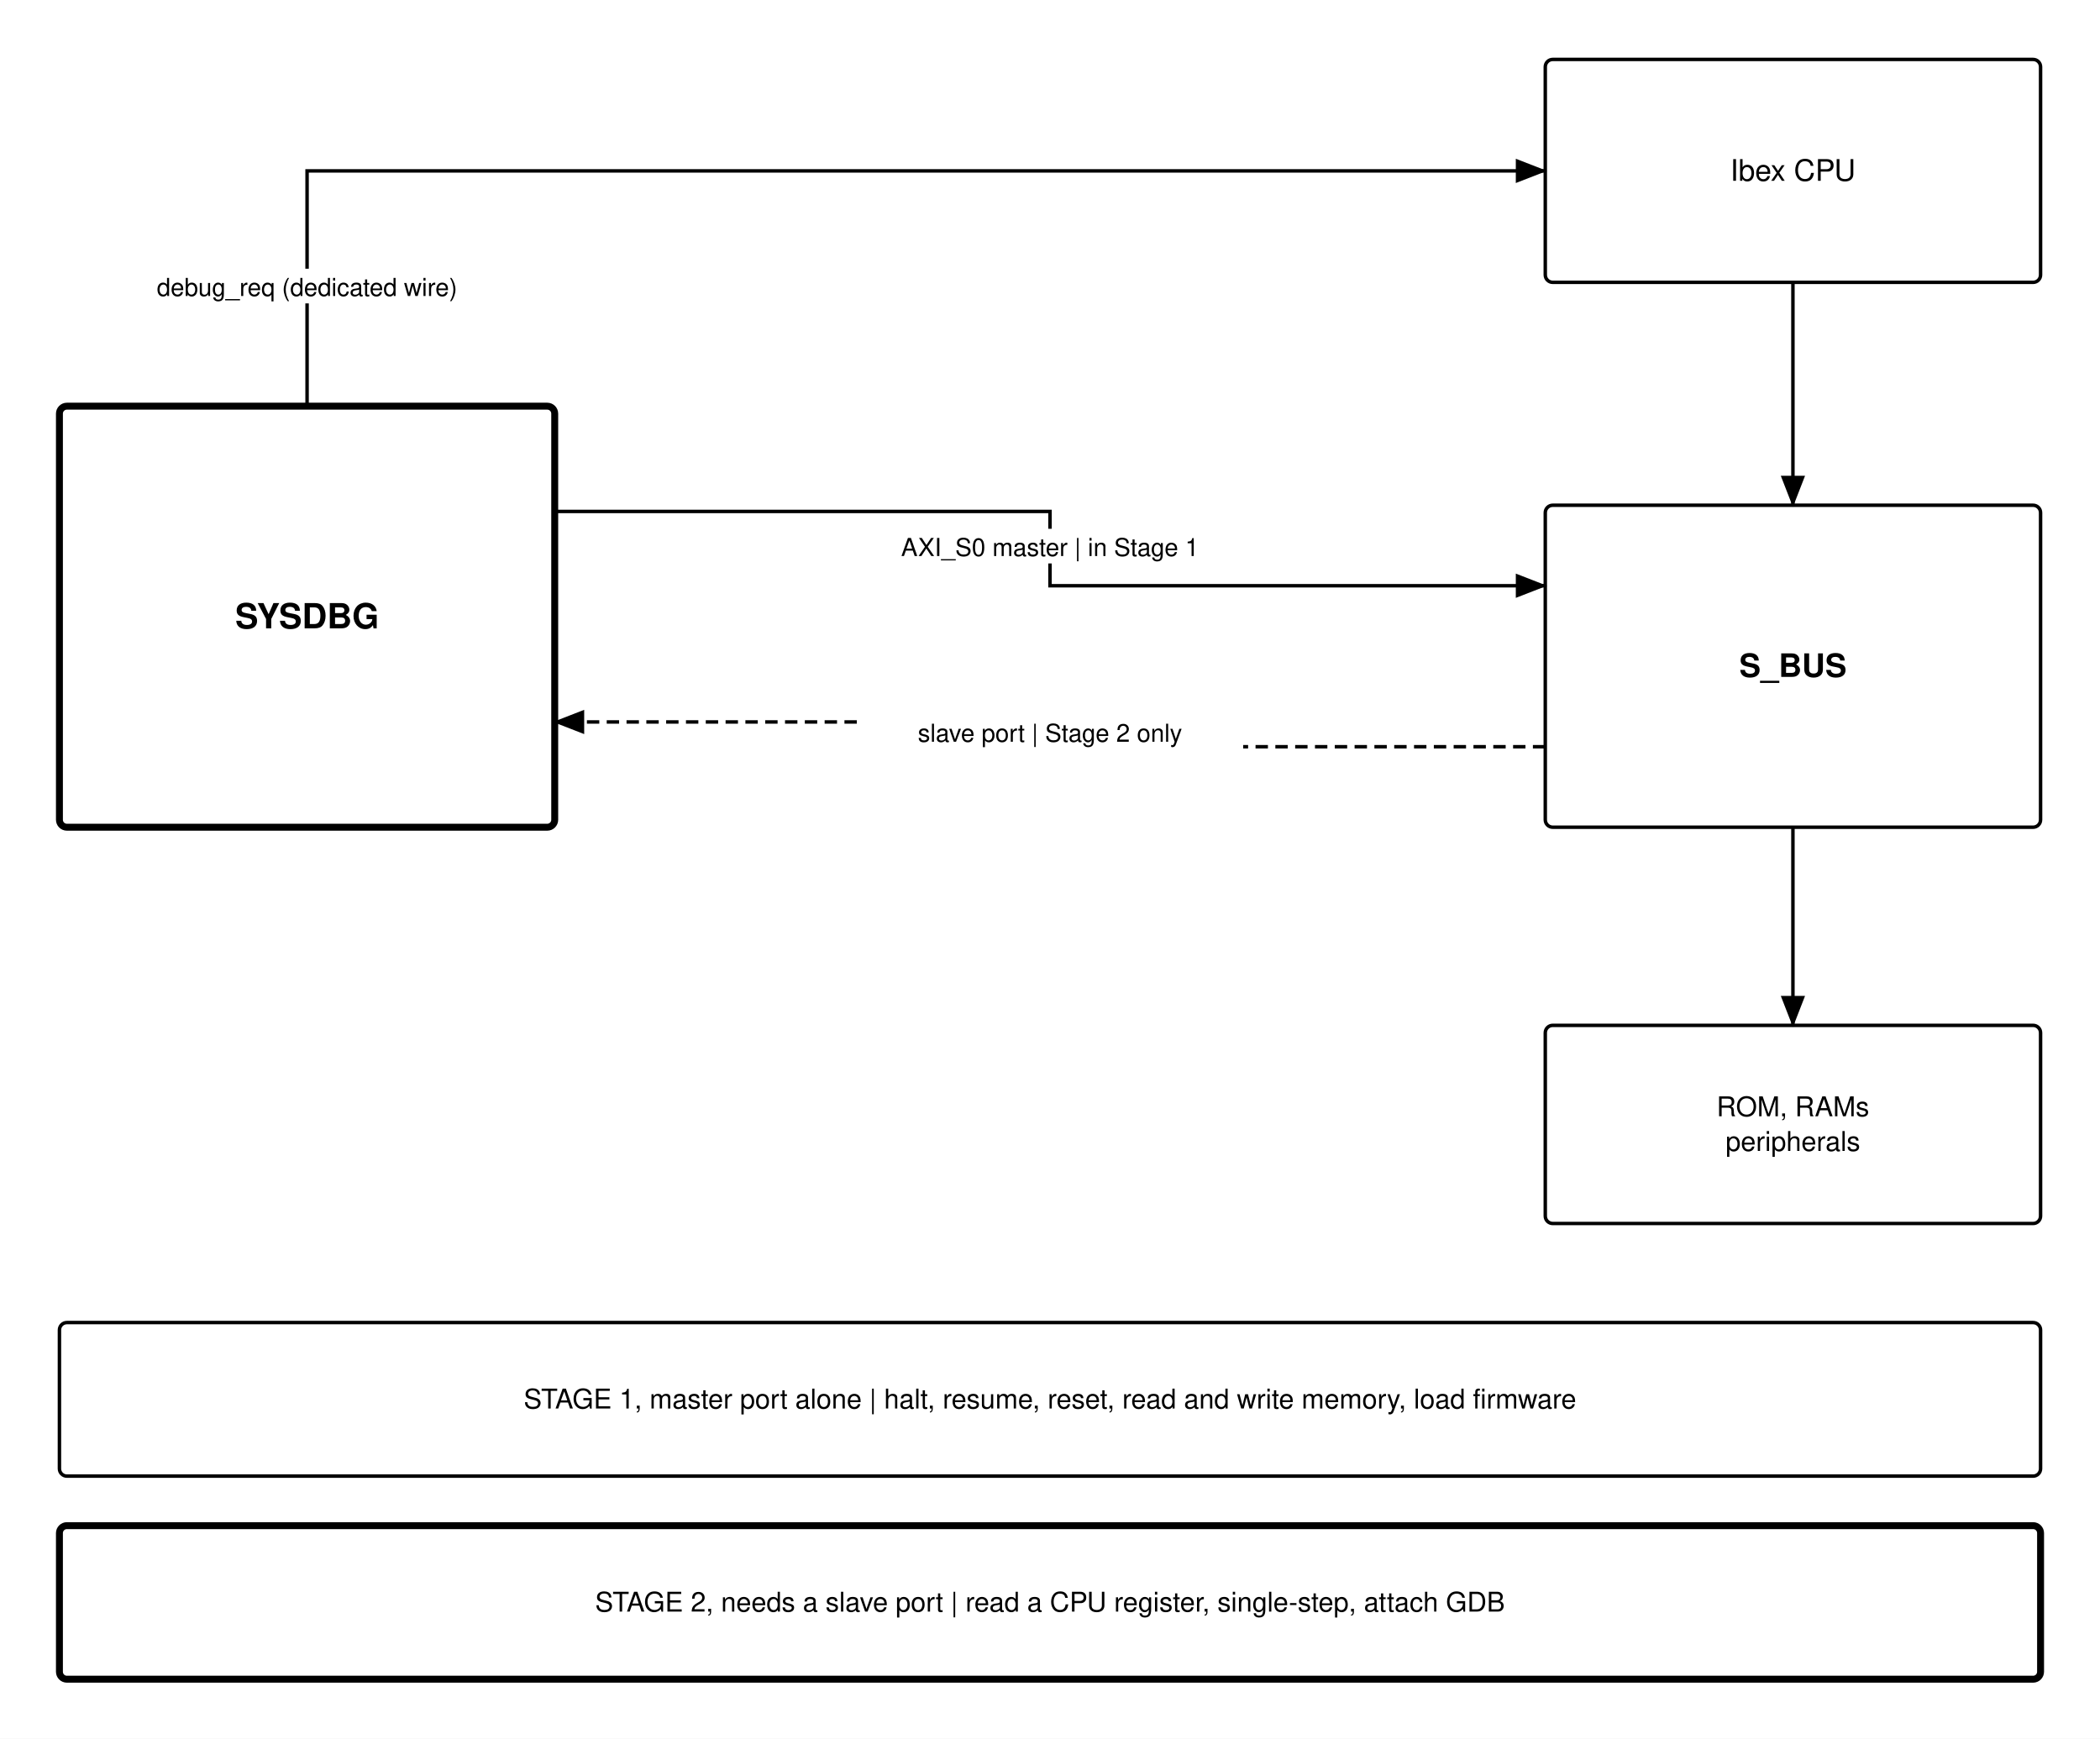
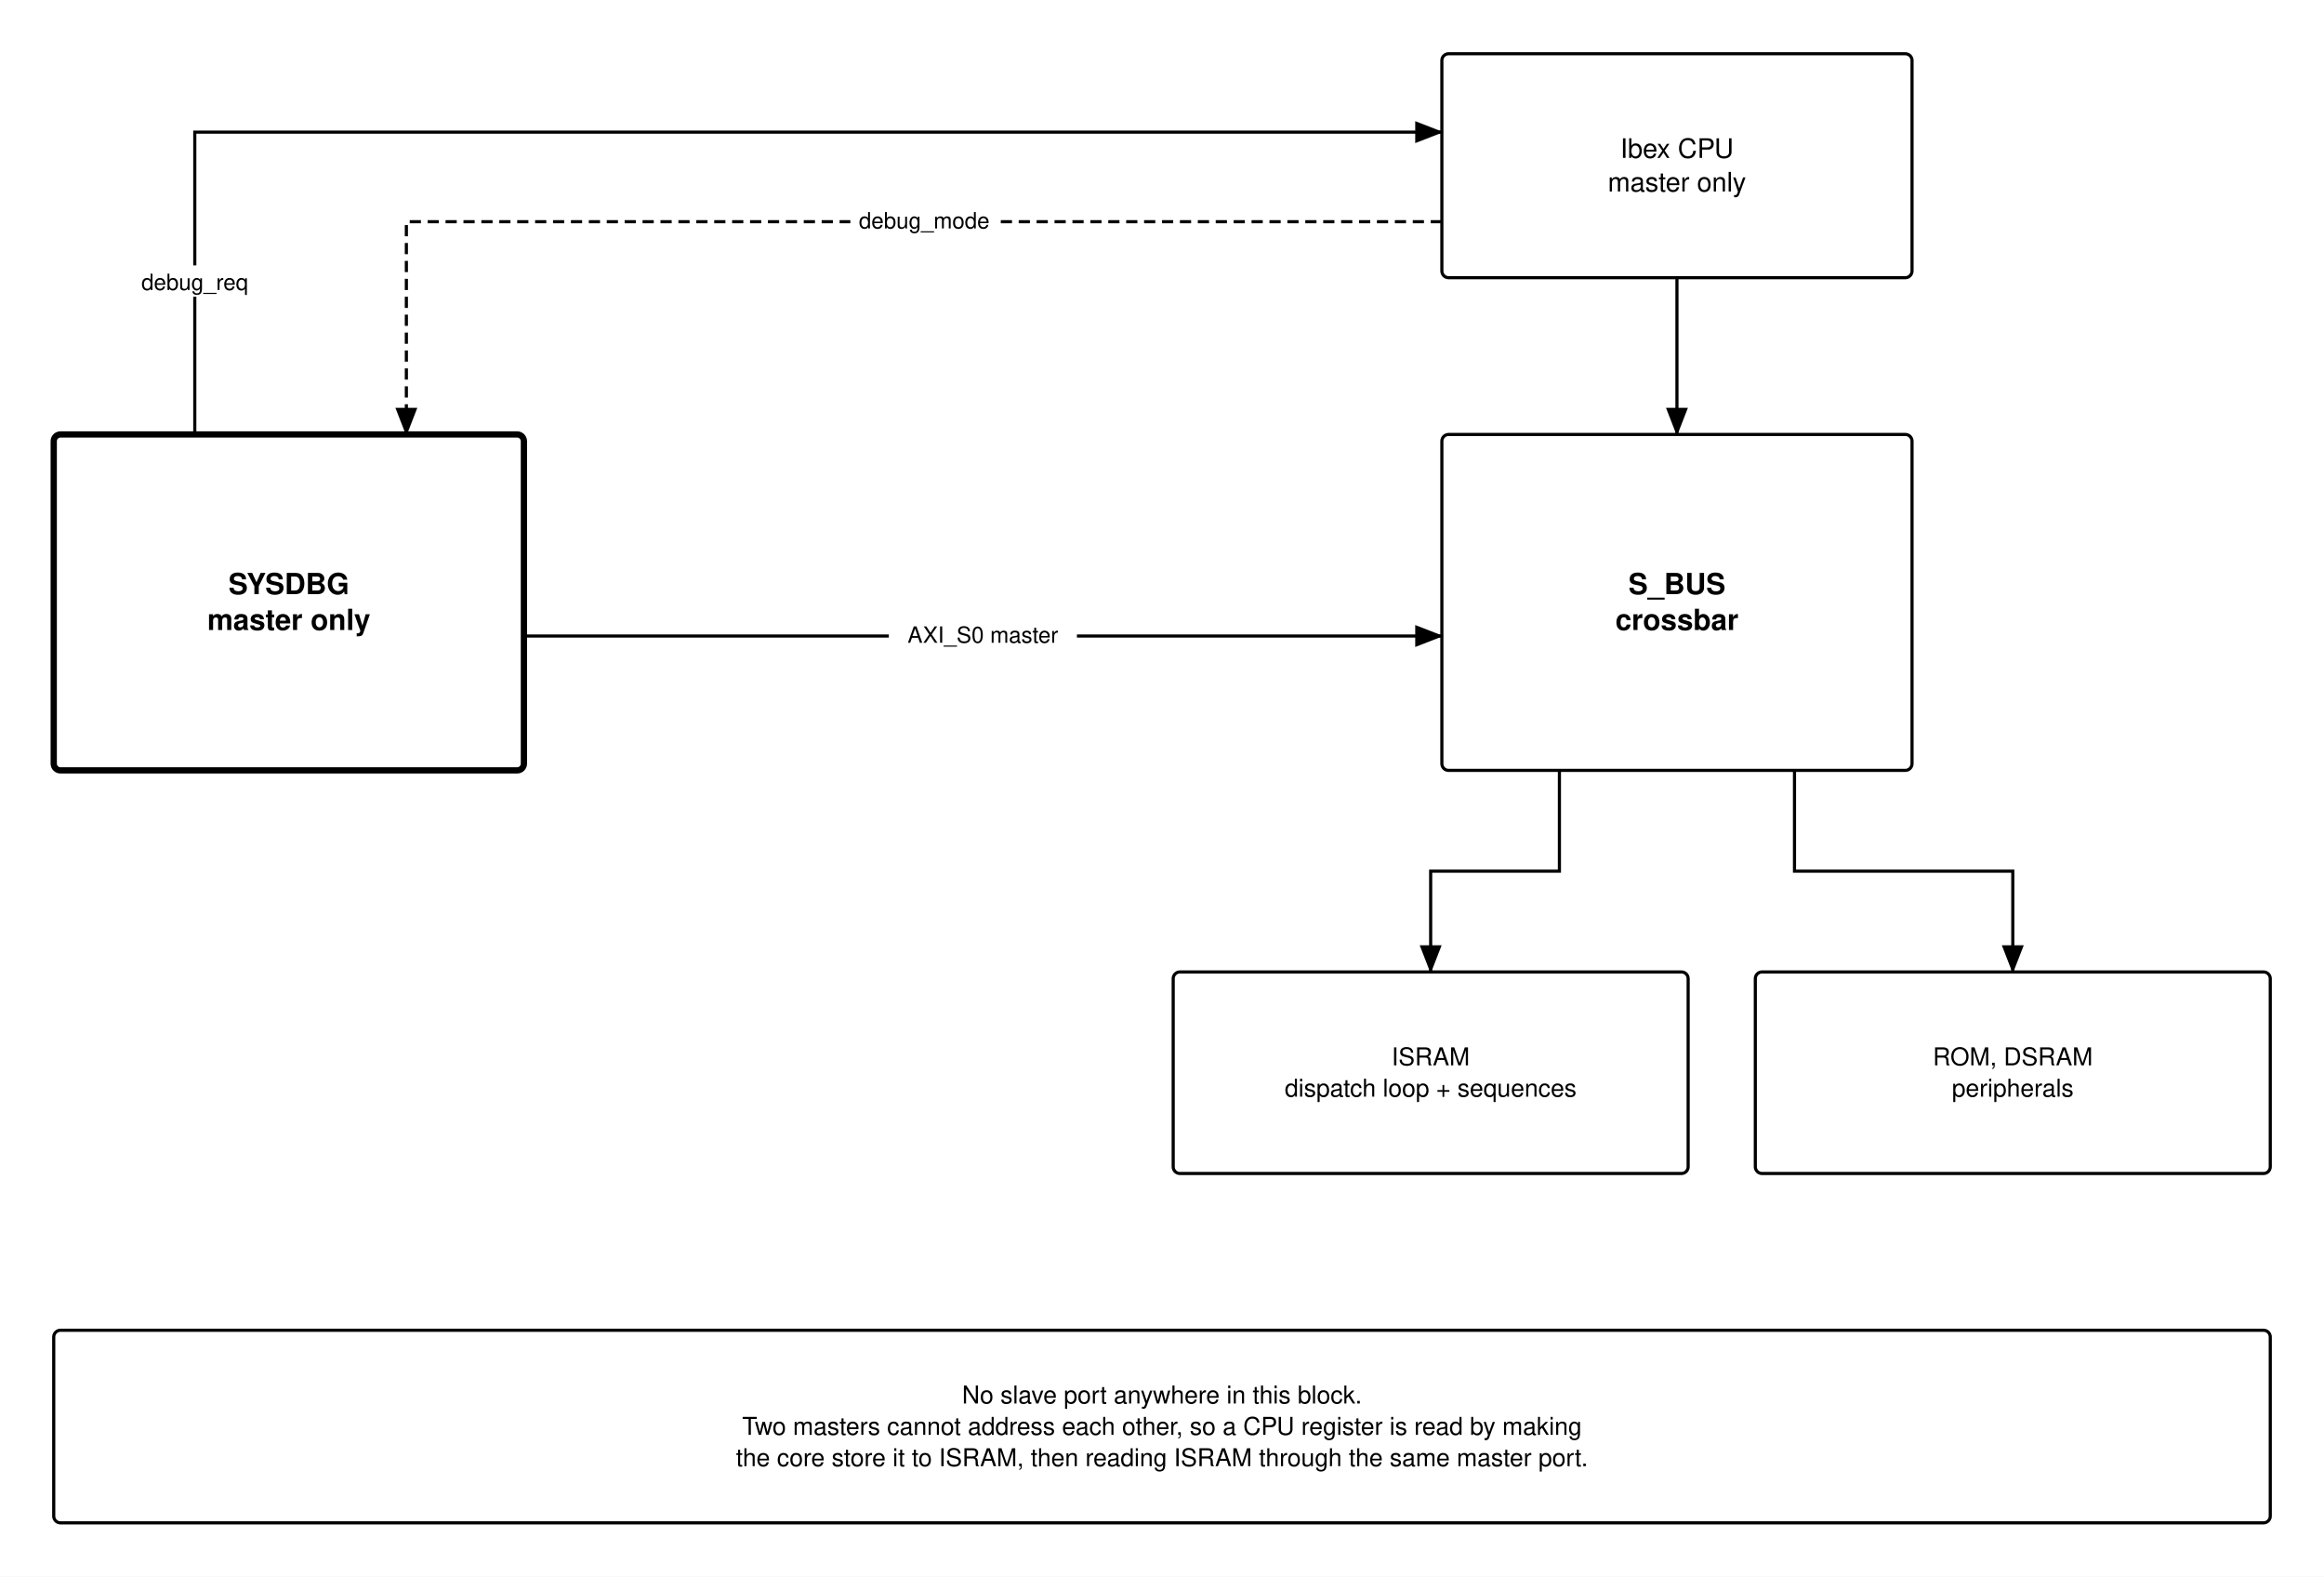
- <svg xmlns="http://www.w3.org/2000/svg" width="848" height="702" viewBox="16 36 848 702" font-family="Helvetica,Arial,sans-serif">
+ <svg xmlns="http://www.w3.org/2000/svg" width="1038" height="704" viewBox="16 16 1038 704" font-family="Helvetica,Arial,sans-serif">
  <defs>
    <marker id="ah" markerWidth="9" markerHeight="7" refX="8.5" refY="3.5" orient="auto">
      <polygon points="0 0, 9 3.5, 0 7" fill="#000000" />
    </marker>
    <marker id="ahs" markerWidth="9" markerHeight="7" refX="0.5" refY="3.5" orient="auto">
      <polygon points="9 0, 0 3.5, 9 7" fill="#000000" />
    </marker>
  </defs>
-   <rect x="16" y="36" width="848" height="702" fill="#ffffff" />
-   <rect x="40" y="200" width="200" height="170" rx="3" fill="#ffffff" stroke="#000000" stroke-width="2.8" />
-   <rect x="640" y="60" width="200" height="90" rx="3" fill="#ffffff" stroke="#000000" stroke-width="1.4" />
-   <rect x="640" y="240" width="200" height="130" rx="3" fill="#ffffff" stroke="#000000" stroke-width="1.4" />
-   <rect x="640" y="450" width="200" height="80" rx="3" fill="#ffffff" stroke="#000000" stroke-width="1.4" />
-   <rect x="40" y="570" width="800" height="62" rx="3" fill="#ffffff" stroke="#000000" stroke-width="1.4" />
-   <rect x="40" y="652" width="800" height="62" rx="3" fill="#ffffff" stroke="#000000" stroke-width="2.8" />
-   <polyline points="140.0,200.0 140.0,105.0 640.0,105.0" fill="none" stroke="#000000" stroke-width="1.4" marker-end="url(#ah)" />
-   <rect x="56.0" y="144.5" width="168.0" height="14" fill="#ffffff" />
-   <text x="140.0" y="155.5" font-size="10" fill="#000000" text-anchor="middle">debug_req  (dedicated wire)</text>
-   <polyline points="240.0,242.5 440.0,242.5 440.0,272.5 640.0,272.5" fill="none" stroke="#000000" stroke-width="1.4" marker-end="url(#ah)" />
-   <rect x="359.0" y="249.5" width="162.0" height="14" fill="#ffffff" />
-   <text x="440.0" y="260.5" font-size="10" fill="#000000" text-anchor="middle">AXI_S0 master | in Stage 1</text>
-   <polyline points="640.0,337.5 440.0,337.5 440.0,327.5 240.0,327.5" fill="none" stroke="#000000" stroke-width="1.4" stroke-dasharray="5 3" marker-end="url(#ah)" />
-   <rect x="362.0" y="324.5" width="156.0" height="14" fill="#ffffff" />
-   <text x="440.0" y="335.5" font-size="10" fill="#000000" text-anchor="middle">slave port | Stage 2 only</text>
-   <polyline points="740.0,150.0 740.0,240.0" fill="none" stroke="#000000" stroke-width="1.4" marker-end="url(#ah)" />
-   <polyline points="740.0,370.0 740.0,450.0" fill="none" stroke="#000000" stroke-width="1.4" marker-end="url(#ah)" />
-   <text x="140.0" y="289.7" font-size="14" text-anchor="middle" fill="#000000" font-weight="bold">SYSDBG</text>
-   <text x="740.0" y="109.0" font-size="12" text-anchor="middle" fill="#000000">Ibex CPU</text>
-   <text x="740.0" y="309.3" font-size="13" text-anchor="middle" fill="#000000" font-weight="bold">S_BUS</text>
-   <text x="740.0" y="486.7" font-size="11" text-anchor="middle" fill="#000000">ROM, RAMs</text>
-   <text x="740.0" y="500.7" font-size="11" text-anchor="middle" fill="#000000">peripherals</text>
-   <text x="440.0" y="604.7" font-size="11" text-anchor="middle" fill="#000000">STAGE 1, master port alone | halt, resume, reset, read and write memory, load firmware</text>
-   <text x="440.0" y="686.7" font-size="11" text-anchor="middle" fill="#000000">STAGE 2, needs a slave port | read a CPU register, single-step, attach GDB</text>
+   <rect x="16" y="16" width="1038" height="704" fill="#ffffff" />
+   <rect x="40" y="210" width="210" height="150" rx="3" fill="#ffffff" stroke="#000000" stroke-width="2.8" />
+   <rect x="660" y="40" width="210" height="100" rx="3" fill="#ffffff" stroke="#000000" stroke-width="1.4" />
+   <rect x="660" y="210" width="210" height="150" rx="3" fill="#ffffff" stroke="#000000" stroke-width="1.4" />
+   <rect x="540" y="450" width="230" height="90" rx="3" fill="#ffffff" stroke="#000000" stroke-width="1.4" />
+   <rect x="800" y="450" width="230" height="90" rx="3" fill="#ffffff" stroke="#000000" stroke-width="1.4" />
+   <rect x="40" y="610" width="990" height="86" rx="3" fill="#ffffff" stroke="#000000" stroke-width="1.4" />
+   <polyline points="103.0,210.0 103.0,75.0 660.0,75.0" fill="none" stroke="#000000" stroke-width="1.4" marker-end="url(#ah)" />
+   <rect x="73.0" y="134.5" width="60.0" height="14" fill="#ffffff" />
+   <text x="103.0" y="145.5" font-size="10" fill="#000000" text-anchor="middle">debug_req</text>
+   <polyline points="660.0,115.0 197.5,115.0 197.5,210.0" fill="none" stroke="#000000" stroke-width="1.4" stroke-dasharray="5 3" marker-end="url(#ah)" />
+   <rect x="395.8" y="107.0" width="66.0" height="14" fill="#ffffff" />
+   <text x="428.8" y="118.0" font-size="10" fill="#000000" text-anchor="middle">debug_mode</text>
+   <polyline points="250.0,300.0 660.0,300.0" fill="none" stroke="#000000" stroke-width="1.4" marker-end="url(#ah)" />
+   <rect x="413.0" y="292.0" width="84.0" height="14" fill="#ffffff" />
+   <text x="455.0" y="303.0" font-size="10" fill="#000000" text-anchor="middle">AXI_S0 master</text>
+   <polyline points="765.0,140.0 765.0,210.0" fill="none" stroke="#000000" stroke-width="1.4" marker-end="url(#ah)" />
+   <polyline points="712.5,360.0 712.5,405.0 655.0,405.0 655.0,450.0" fill="none" stroke="#000000" stroke-width="1.4" marker-end="url(#ah)" />
+   <polyline points="817.5,360.0 817.5,405.0 915.0,405.0 915.0,450.0" fill="none" stroke="#000000" stroke-width="1.4" marker-end="url(#ah)" />
+   <text x="145.0" y="281.3" font-size="13" text-anchor="middle" fill="#000000" font-weight="bold">SYSDBG</text>
+   <text x="145.0" y="297.3" font-size="13" text-anchor="middle" fill="#000000" font-weight="bold">master only</text>
+   <text x="765.0" y="86.5" font-size="12" text-anchor="middle" fill="#000000">Ibex CPU</text>
+   <text x="765.0" y="101.5" font-size="12" text-anchor="middle" fill="#000000">master only</text>
+   <text x="765.0" y="281.3" font-size="13" text-anchor="middle" fill="#000000" font-weight="bold">S_BUS</text>
+   <text x="765.0" y="297.3" font-size="13" text-anchor="middle" fill="#000000" font-weight="bold">crossbar</text>
+   <text x="655.0" y="491.7" font-size="11" text-anchor="middle" fill="#000000">ISRAM</text>
+   <text x="655.0" y="505.7" font-size="11" text-anchor="middle" fill="#000000">dispatch loop + sequences</text>
+   <text x="915.0" y="491.7" font-size="11" text-anchor="middle" fill="#000000">ROM, DSRAM</text>
+   <text x="915.0" y="505.7" font-size="11" text-anchor="middle" fill="#000000">peripherals</text>
+   <text x="535.0" y="642.7" font-size="11" text-anchor="middle" fill="#000000">No slave port anywhere in this block.</text>
+   <text x="535.0" y="656.7" font-size="11" text-anchor="middle" fill="#000000">Two masters cannot address each other, so a CPU register is read by making</text>
+   <text x="535.0" y="670.7" font-size="11" text-anchor="middle" fill="#000000">the core store it to ISRAM, then reading ISRAM through the same master port.</text>
</svg>
